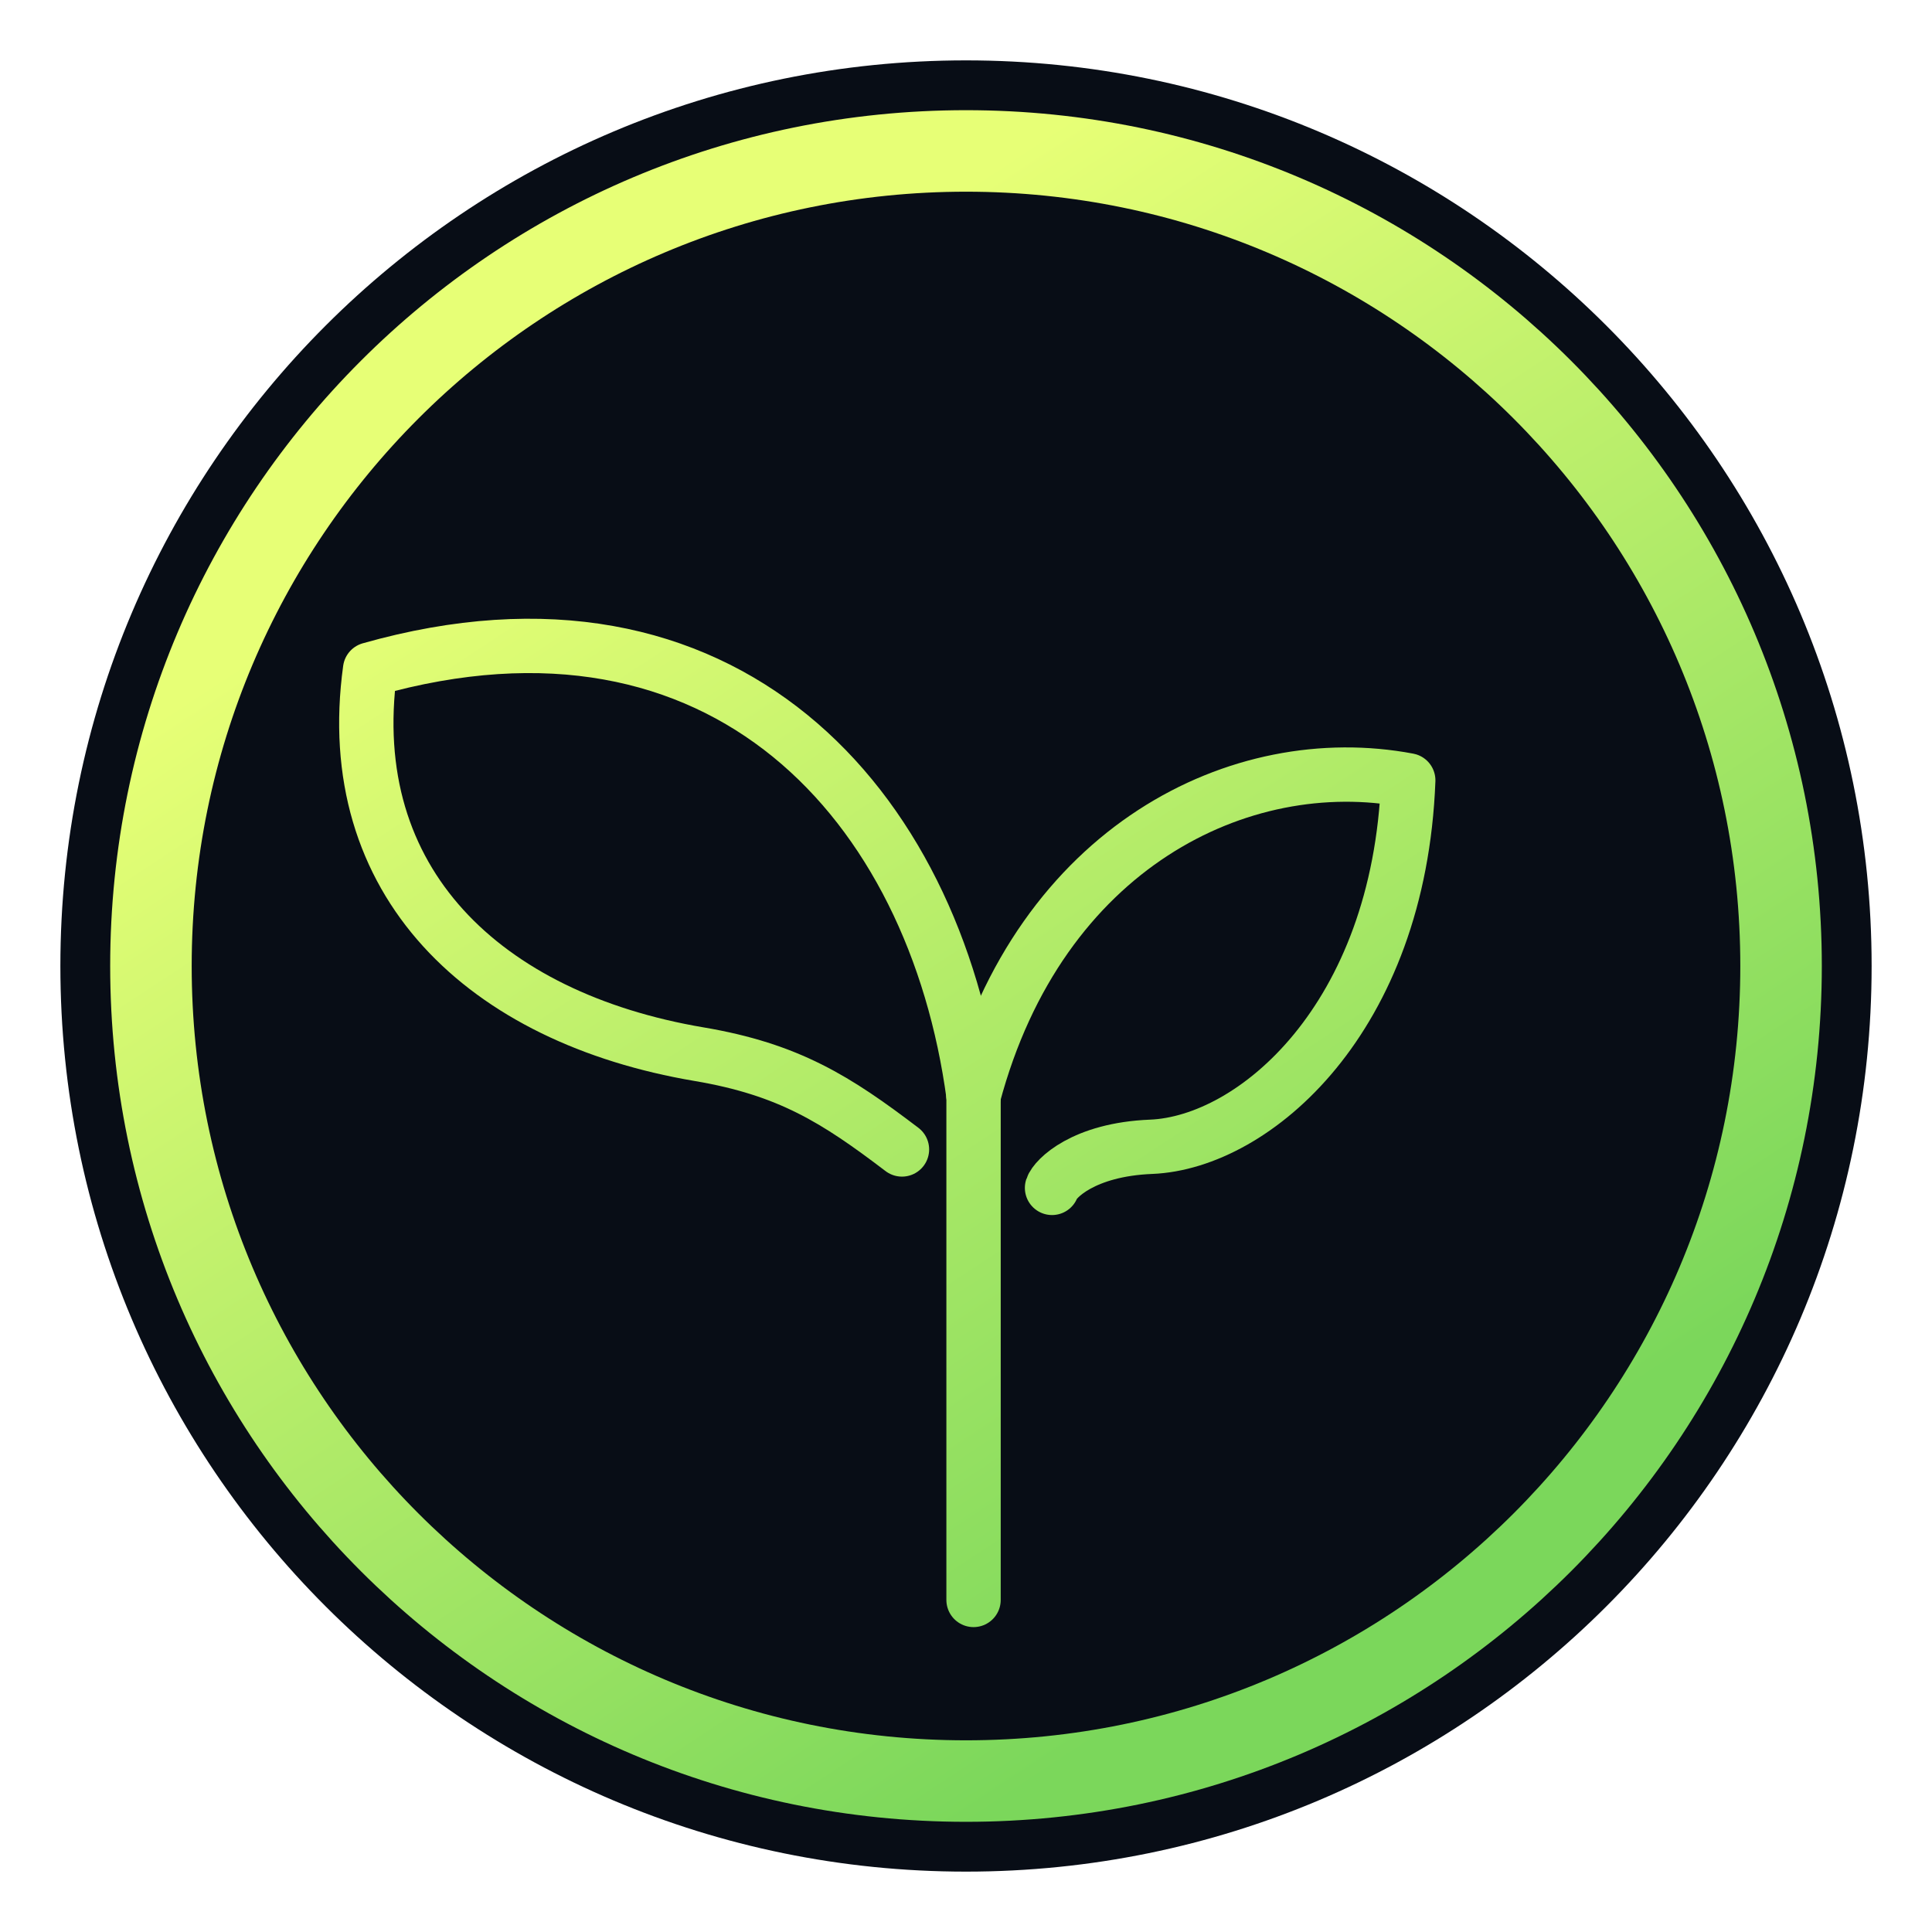
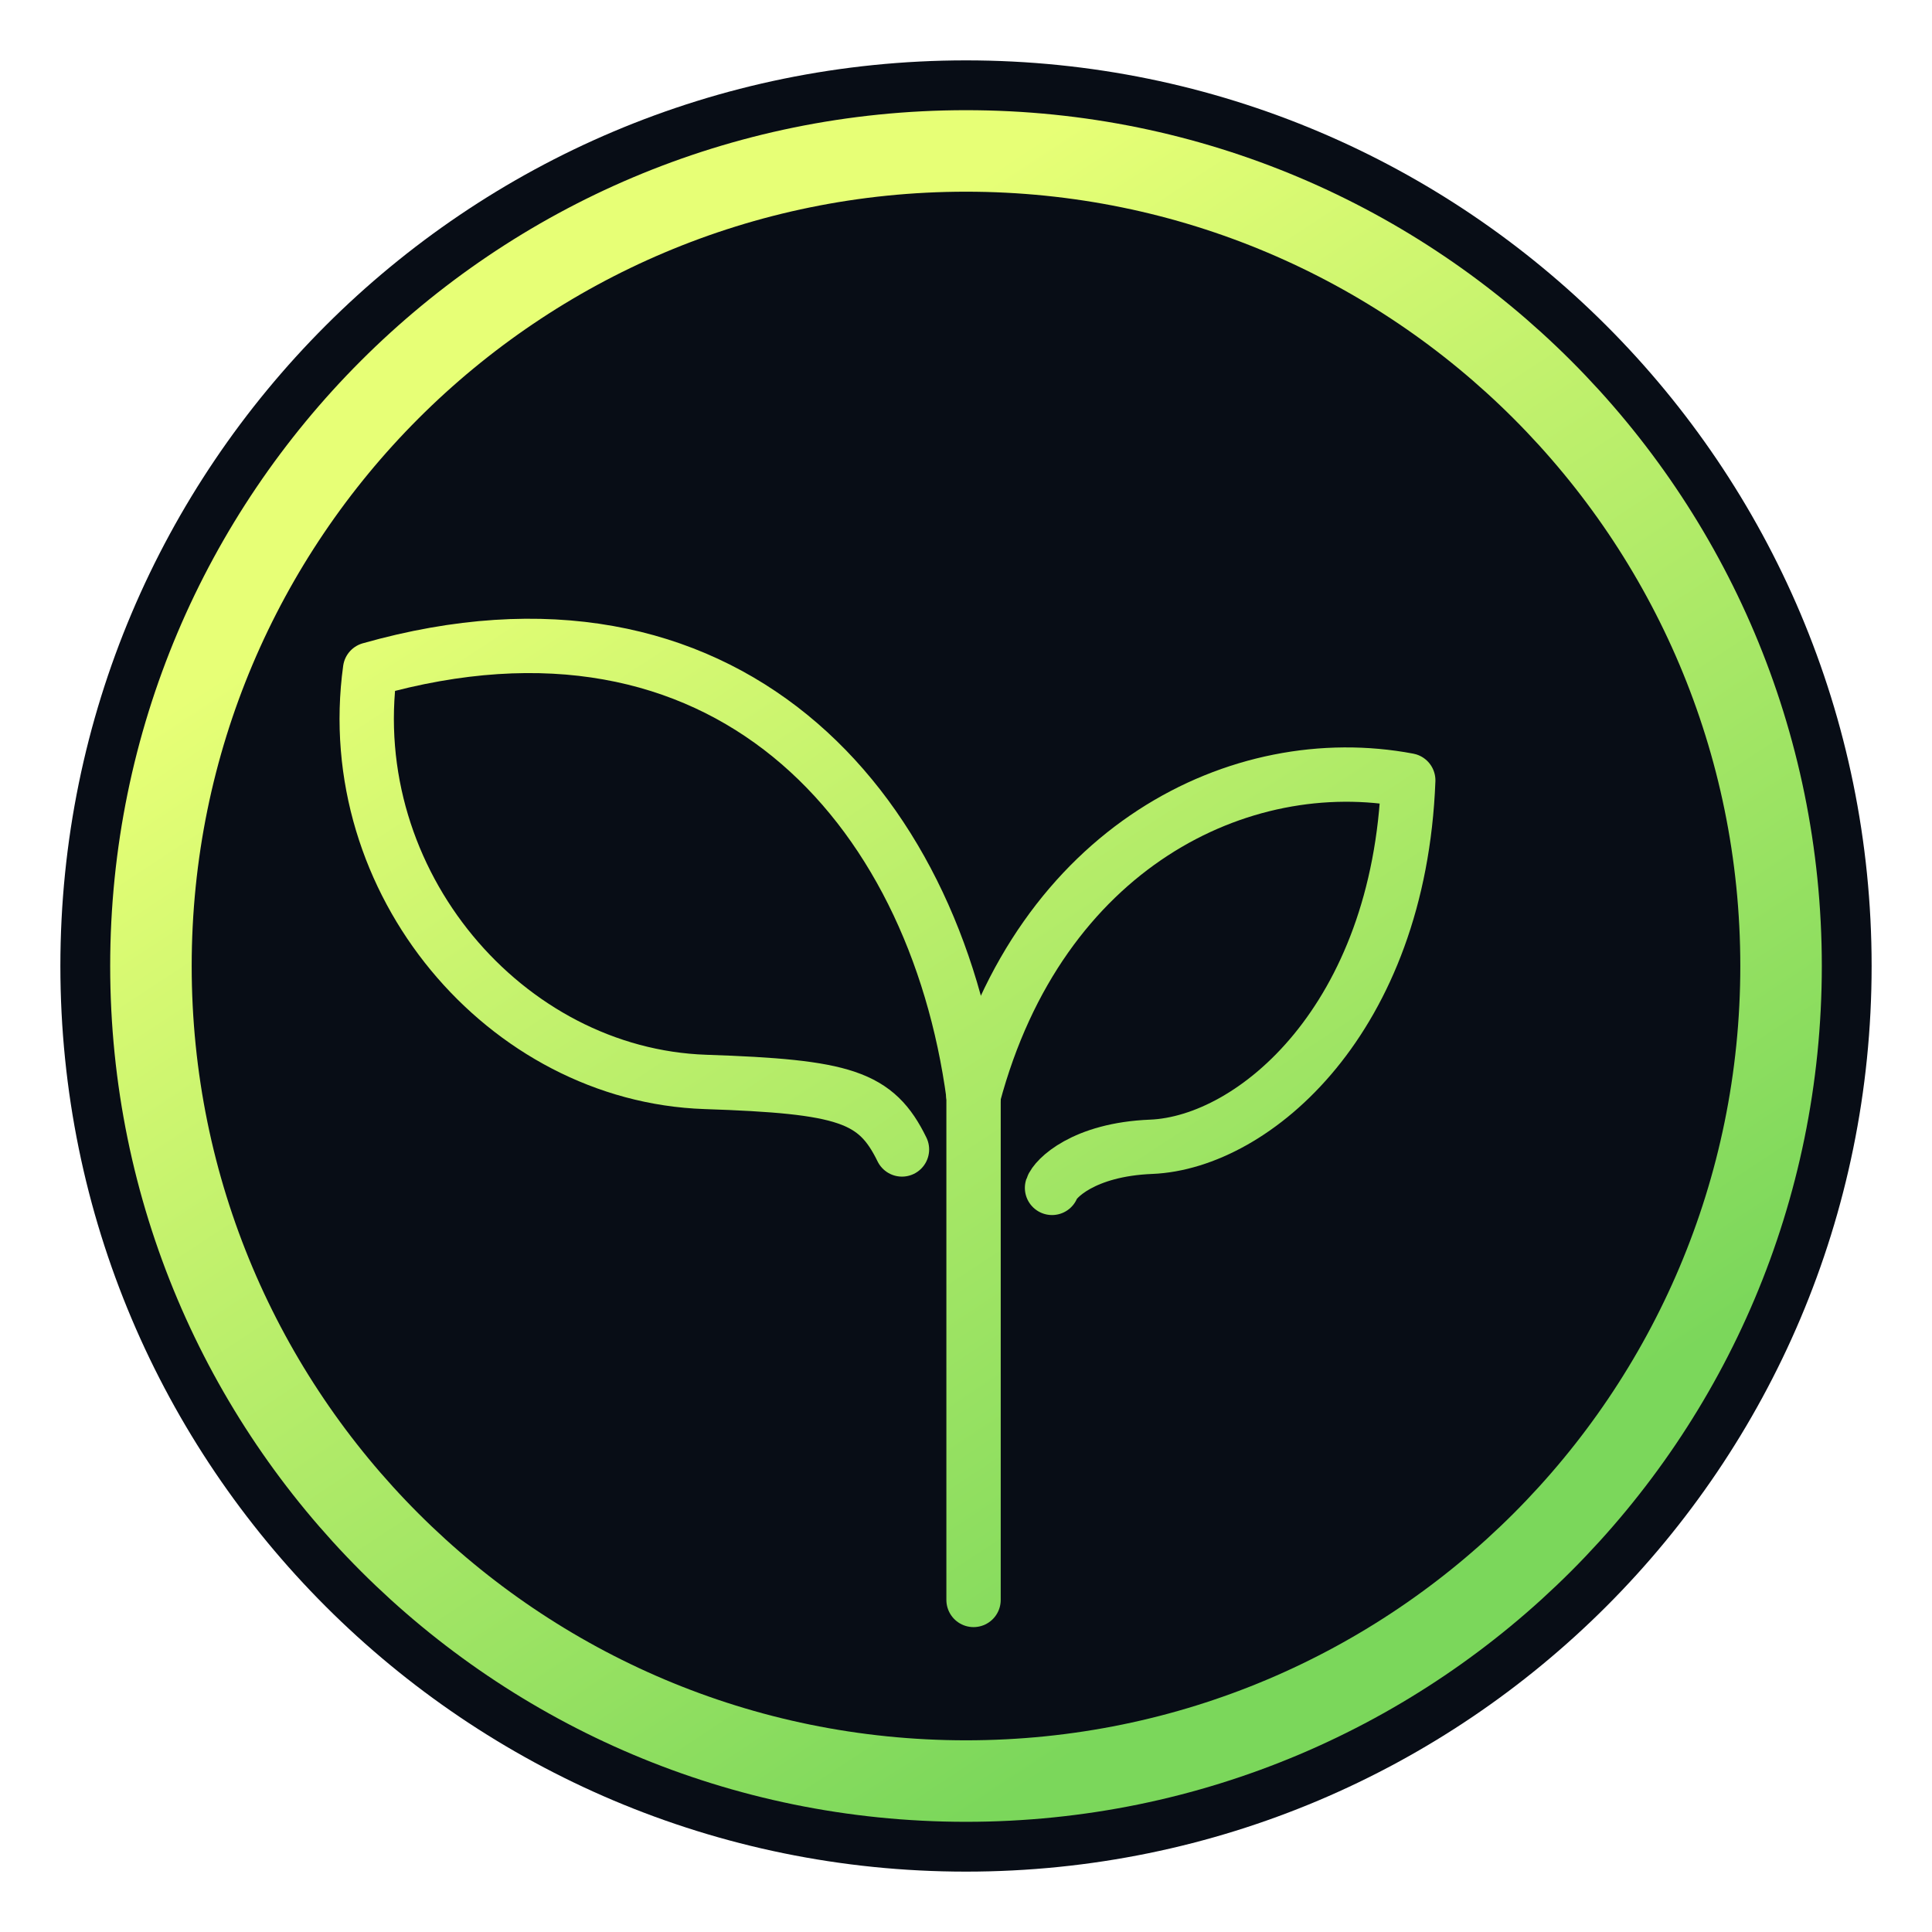
<svg xmlns="http://www.w3.org/2000/svg" width="64" height="64" viewBox="0 0 64 64" fill="none">
  <defs>
    <linearGradient id="sproutMarkLime" x1="20" y1="14" x2="45" y2="52" gradientUnits="userSpaceOnUse">
      <stop stop-color="#E7FF76" />
      <stop offset="1" stop-color="#7BD75B" />
    </linearGradient>
  </defs>
  <circle cx="32" cy="32" r="30" fill="#080D16" />
  <circle cx="32" cy="32" r="27" stroke="url(#sproutMarkLime)" stroke-width="2.7" />
  <path d="M32.25 53V36.3" stroke="url(#sproutMarkLime)" stroke-width="1.8" stroke-linecap="round" />
-   <path d="M32.25 36.3C30.95 26.65 24.0 18.85 12.26 22.177C11.29 29.226 16.055 33.719 23.157 34.921C26.132 35.424 27.7 36.419 29.879 38.077" stroke="url(#sproutMarkLime)" stroke-width="1.8" stroke-linecap="round" stroke-linejoin="round" />
+   <path d="M32.25 36.3C30.95 26.65 24.0 18.85 12.26 22.177C11.29 29.226 16.747 35.617 23.369 35.84C27.983 35.995 29.022 36.323 29.879 38.077" stroke="url(#sproutMarkLime)" stroke-width="1.8" stroke-linecap="round" stroke-linejoin="round" />
  <path d="M32.25 36.3C34.45 28.05 41.1 24.8 46.65 25.85C46.35 33.75 41.55 37.85 38.131 37.989C35.882 38.08 34.95 39.05 34.85 39.35" stroke="url(#sproutMarkLime)" stroke-width="1.8" stroke-linecap="round" stroke-linejoin="round" />
</svg>
